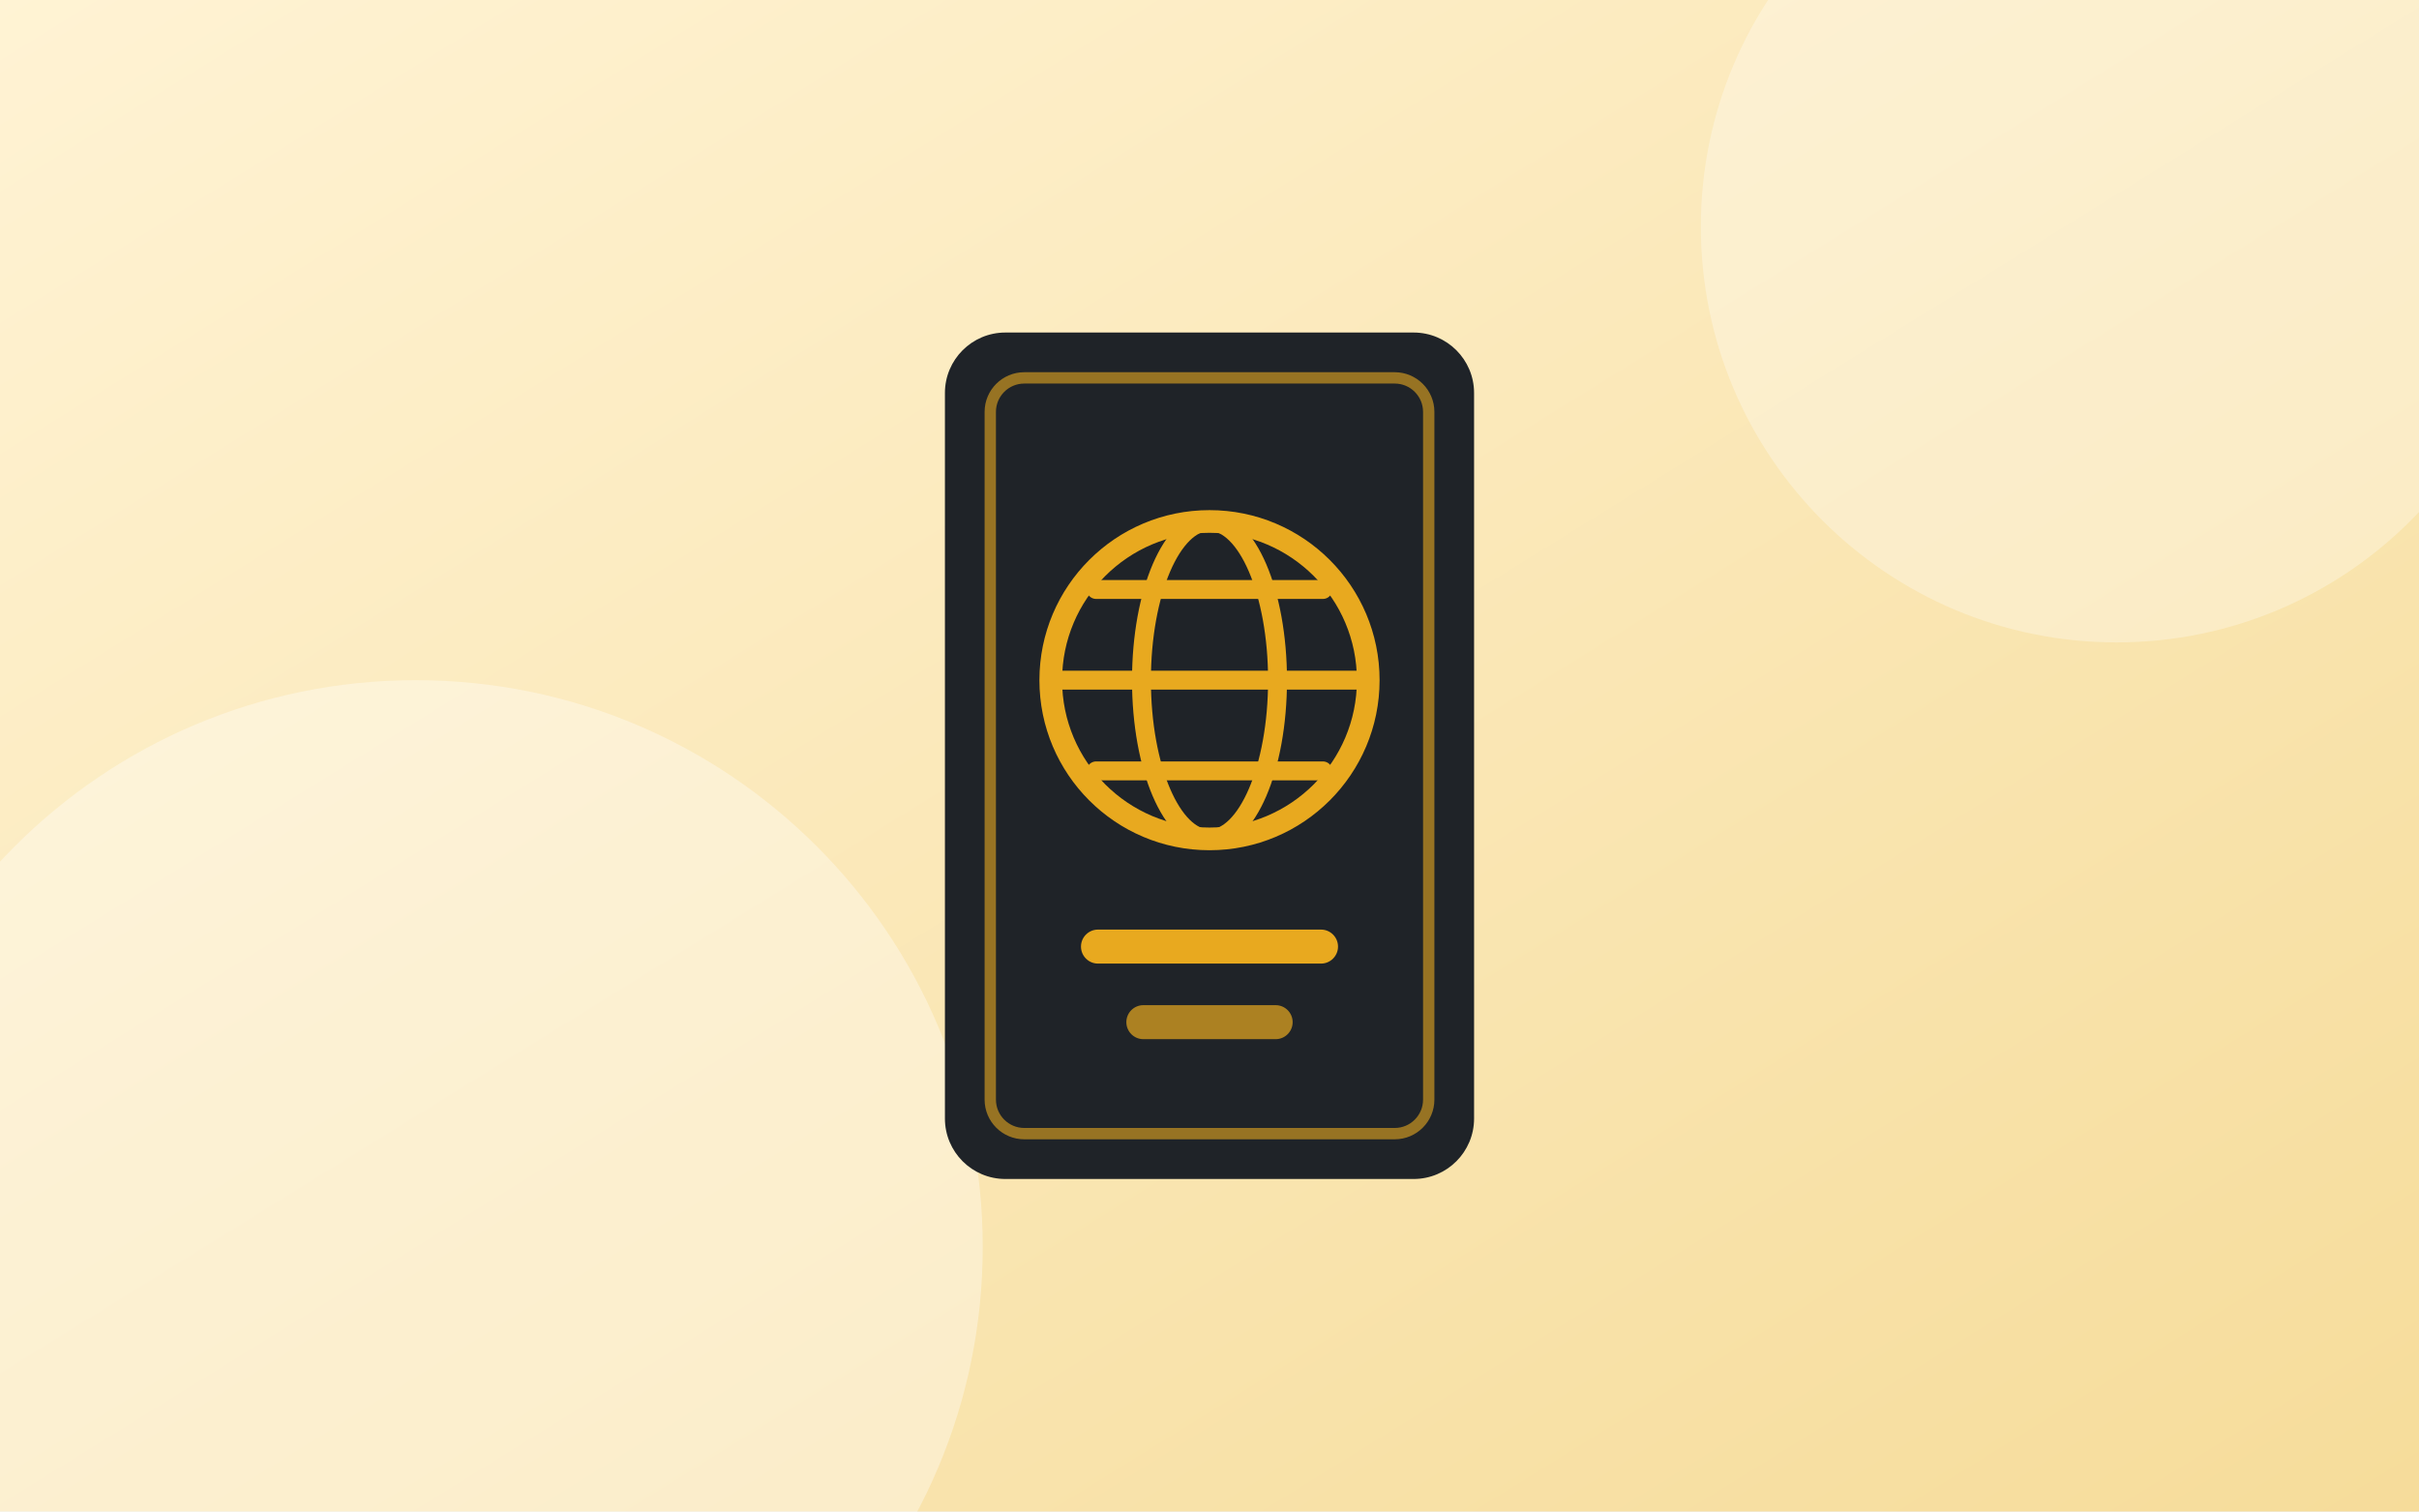
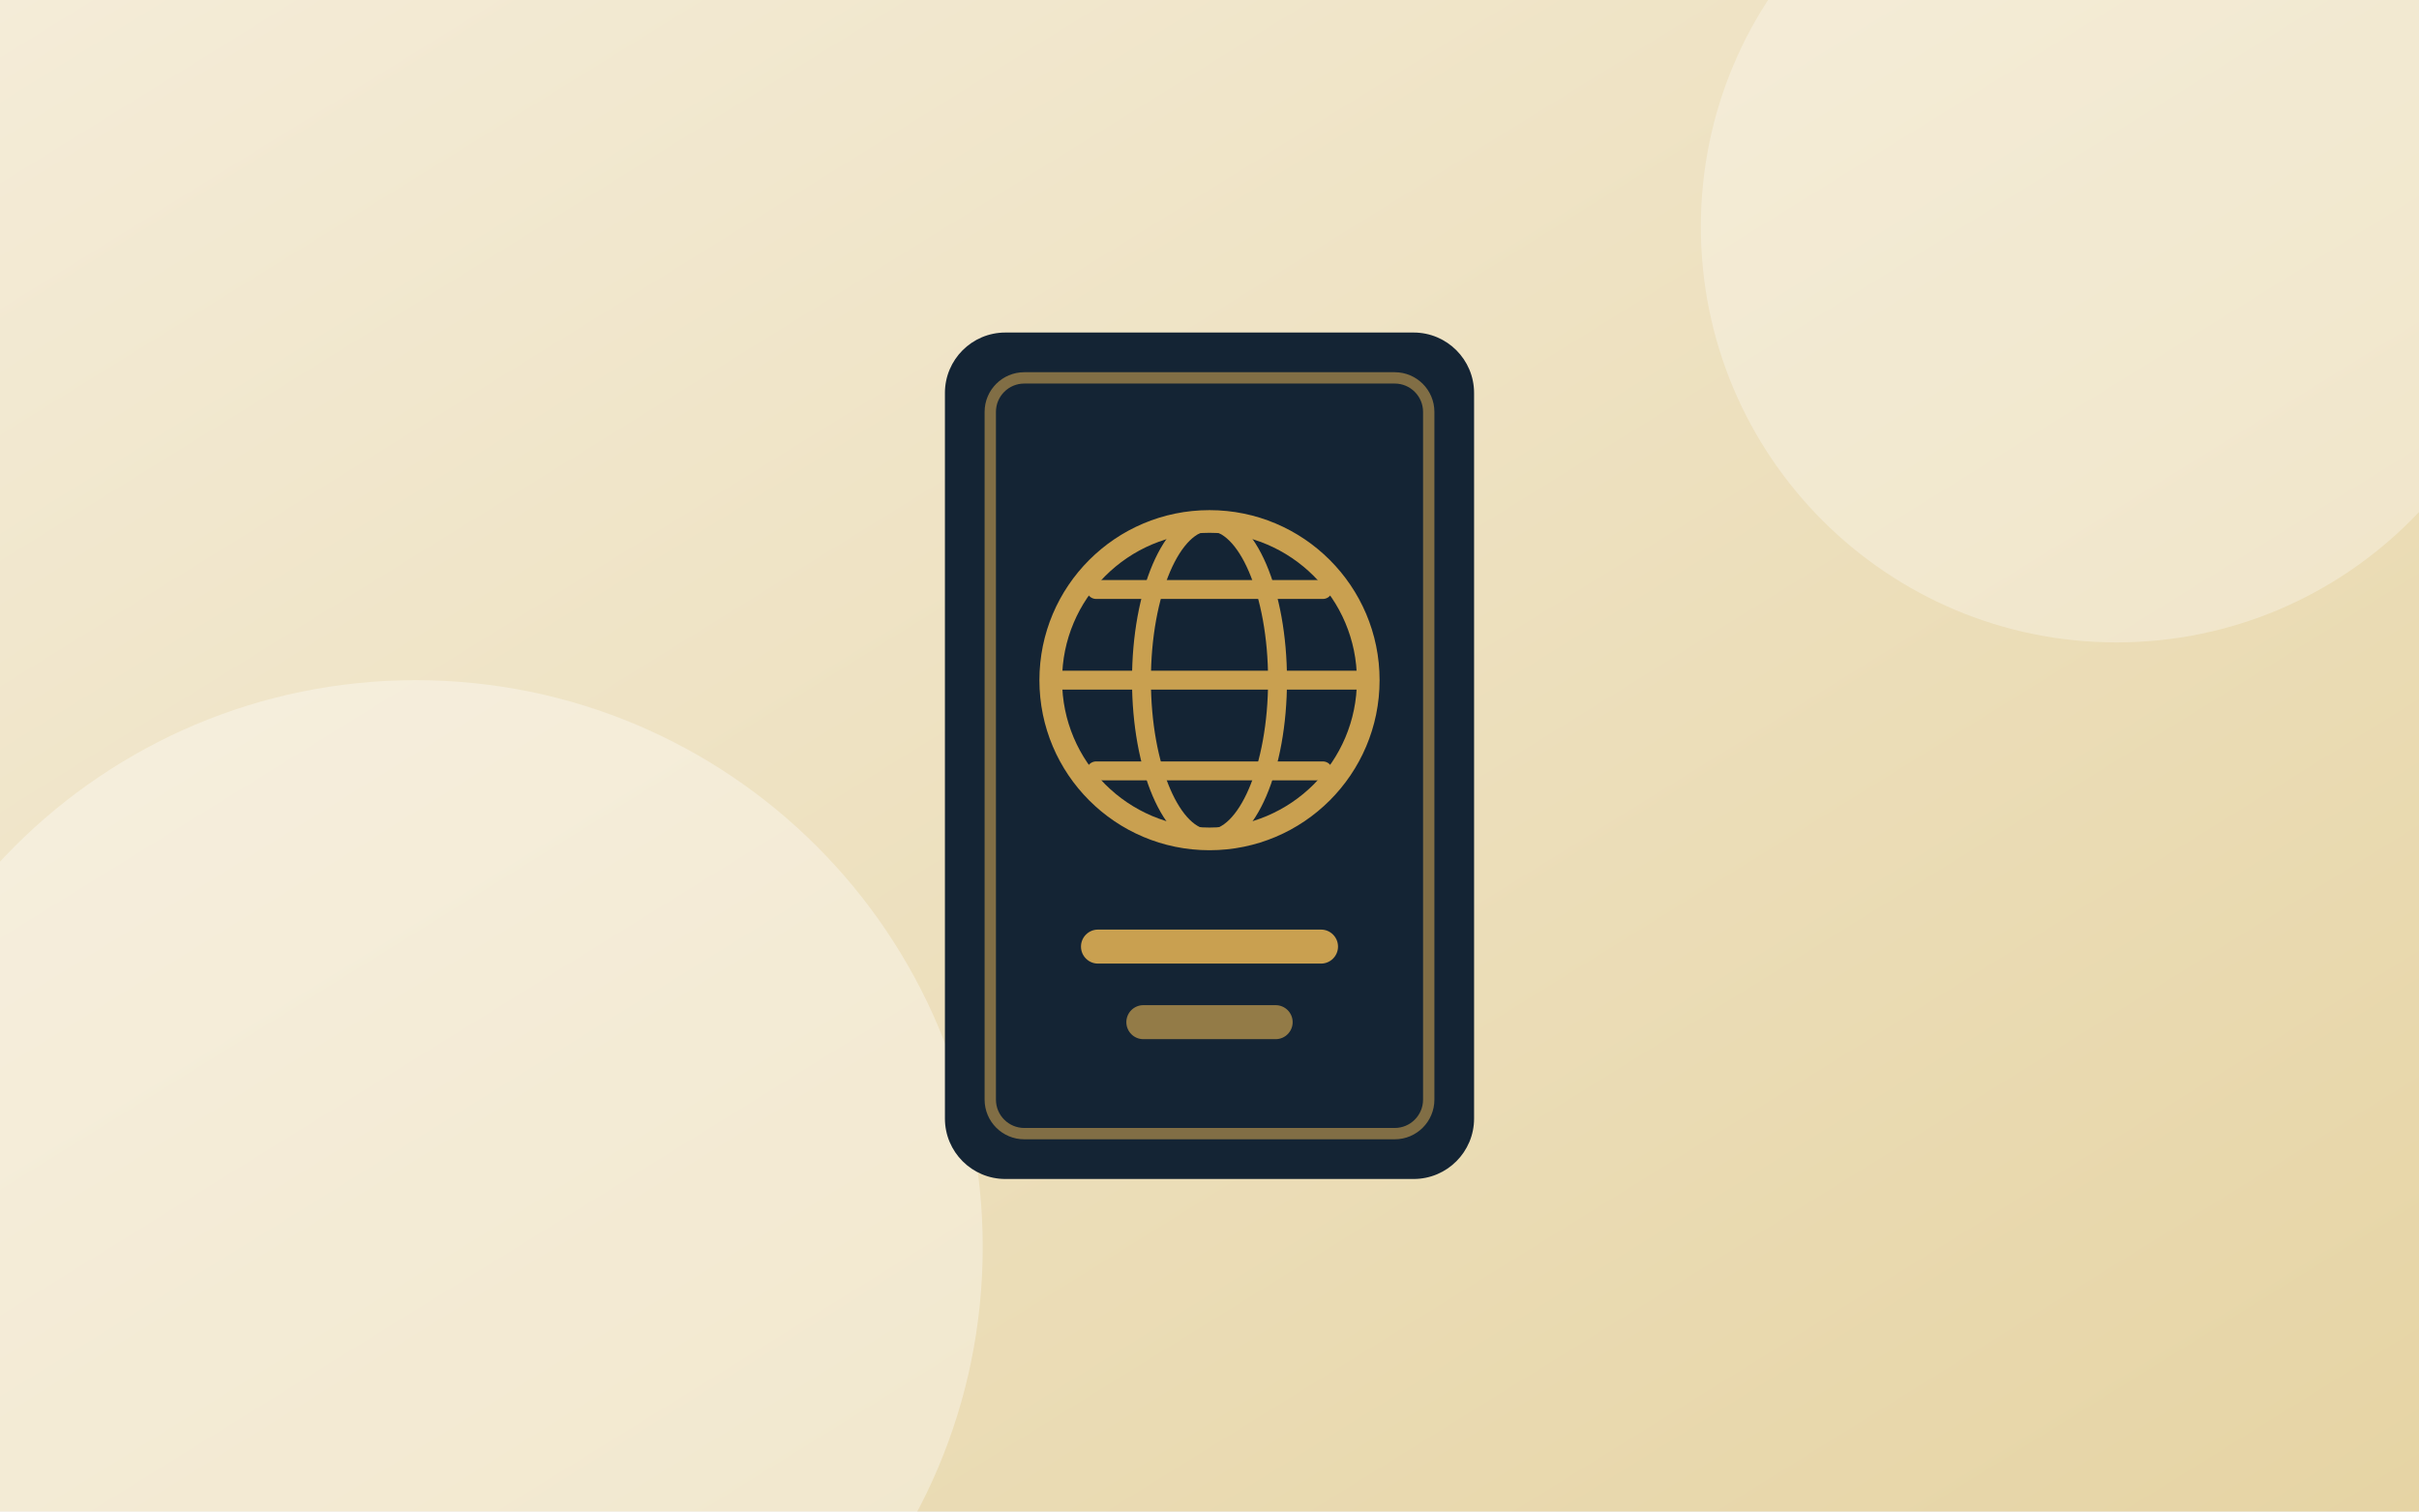
<svg xmlns="http://www.w3.org/2000/svg" viewBox="0 0 640 400" width="640" height="400">
  <defs>
    <linearGradient id="g" x1="0" y1="0" x2="1" y2="1">
-       <stop offset="0" stop-color="#fff3d4" />
-       <stop offset="1" stop-color="#f6dc9a" />
+       <stop offset="0" stop-color="#f4ecd8" />
+       <stop offset="1" stop-color="#e6d4a4" />
    </linearGradient>
  </defs>
  <rect width="640" height="400" fill="url(#g)" />
  <circle cx="110" cy="330" r="150" fill="#fff" opacity=".35" />
  <circle cx="560" cy="60" r="110" fill="#fff" opacity=".3" />
-   <rect x="250" y="88" width="140" height="224" rx="16" fill="#1f2328" />
-   <rect x="262" y="100" width="116" height="200" rx="9" fill="none" stroke="#e8a91f" stroke-width="3" opacity=".6" />
-   <circle cx="320" cy="180" r="42" fill="none" stroke="#e8a91f" stroke-width="6" />
-   <ellipse cx="320" cy="180" rx="18" ry="42" fill="none" stroke="#e8a91f" stroke-width="5" />
-   <path d="M278 180 H362 M290 156 H350 M290 204 H350" stroke="#e8a91f" stroke-width="5" stroke-linecap="round" />
-   <rect x="286" y="246" width="68" height="9" rx="4.5" fill="#e8a91f" />
-   <rect x="298" y="266" width="44" height="9" rx="4.5" fill="#e8a91f" opacity=".7" />
+   <rect x="250" y="88" width="140" height="224" rx="16" fill="#142434" />
+   <rect x="262" y="100" width="116" height="200" rx="9" fill="none" stroke="#c9a050" stroke-width="3" opacity=".6" />
+   <circle cx="320" cy="180" r="42" fill="none" stroke="#c9a050" stroke-width="6" />
+   <ellipse cx="320" cy="180" rx="18" ry="42" fill="none" stroke="#c9a050" stroke-width="5" />
+   <path d="M278 180 H362 M290 156 H350 M290 204 H350" stroke="#c9a050" stroke-width="5" stroke-linecap="round" />
+   <rect x="286" y="246" width="68" height="9" rx="4.5" fill="#c9a050" />
+   <rect x="298" y="266" width="44" height="9" rx="4.5" fill="#c9a050" opacity=".7" />
</svg>
